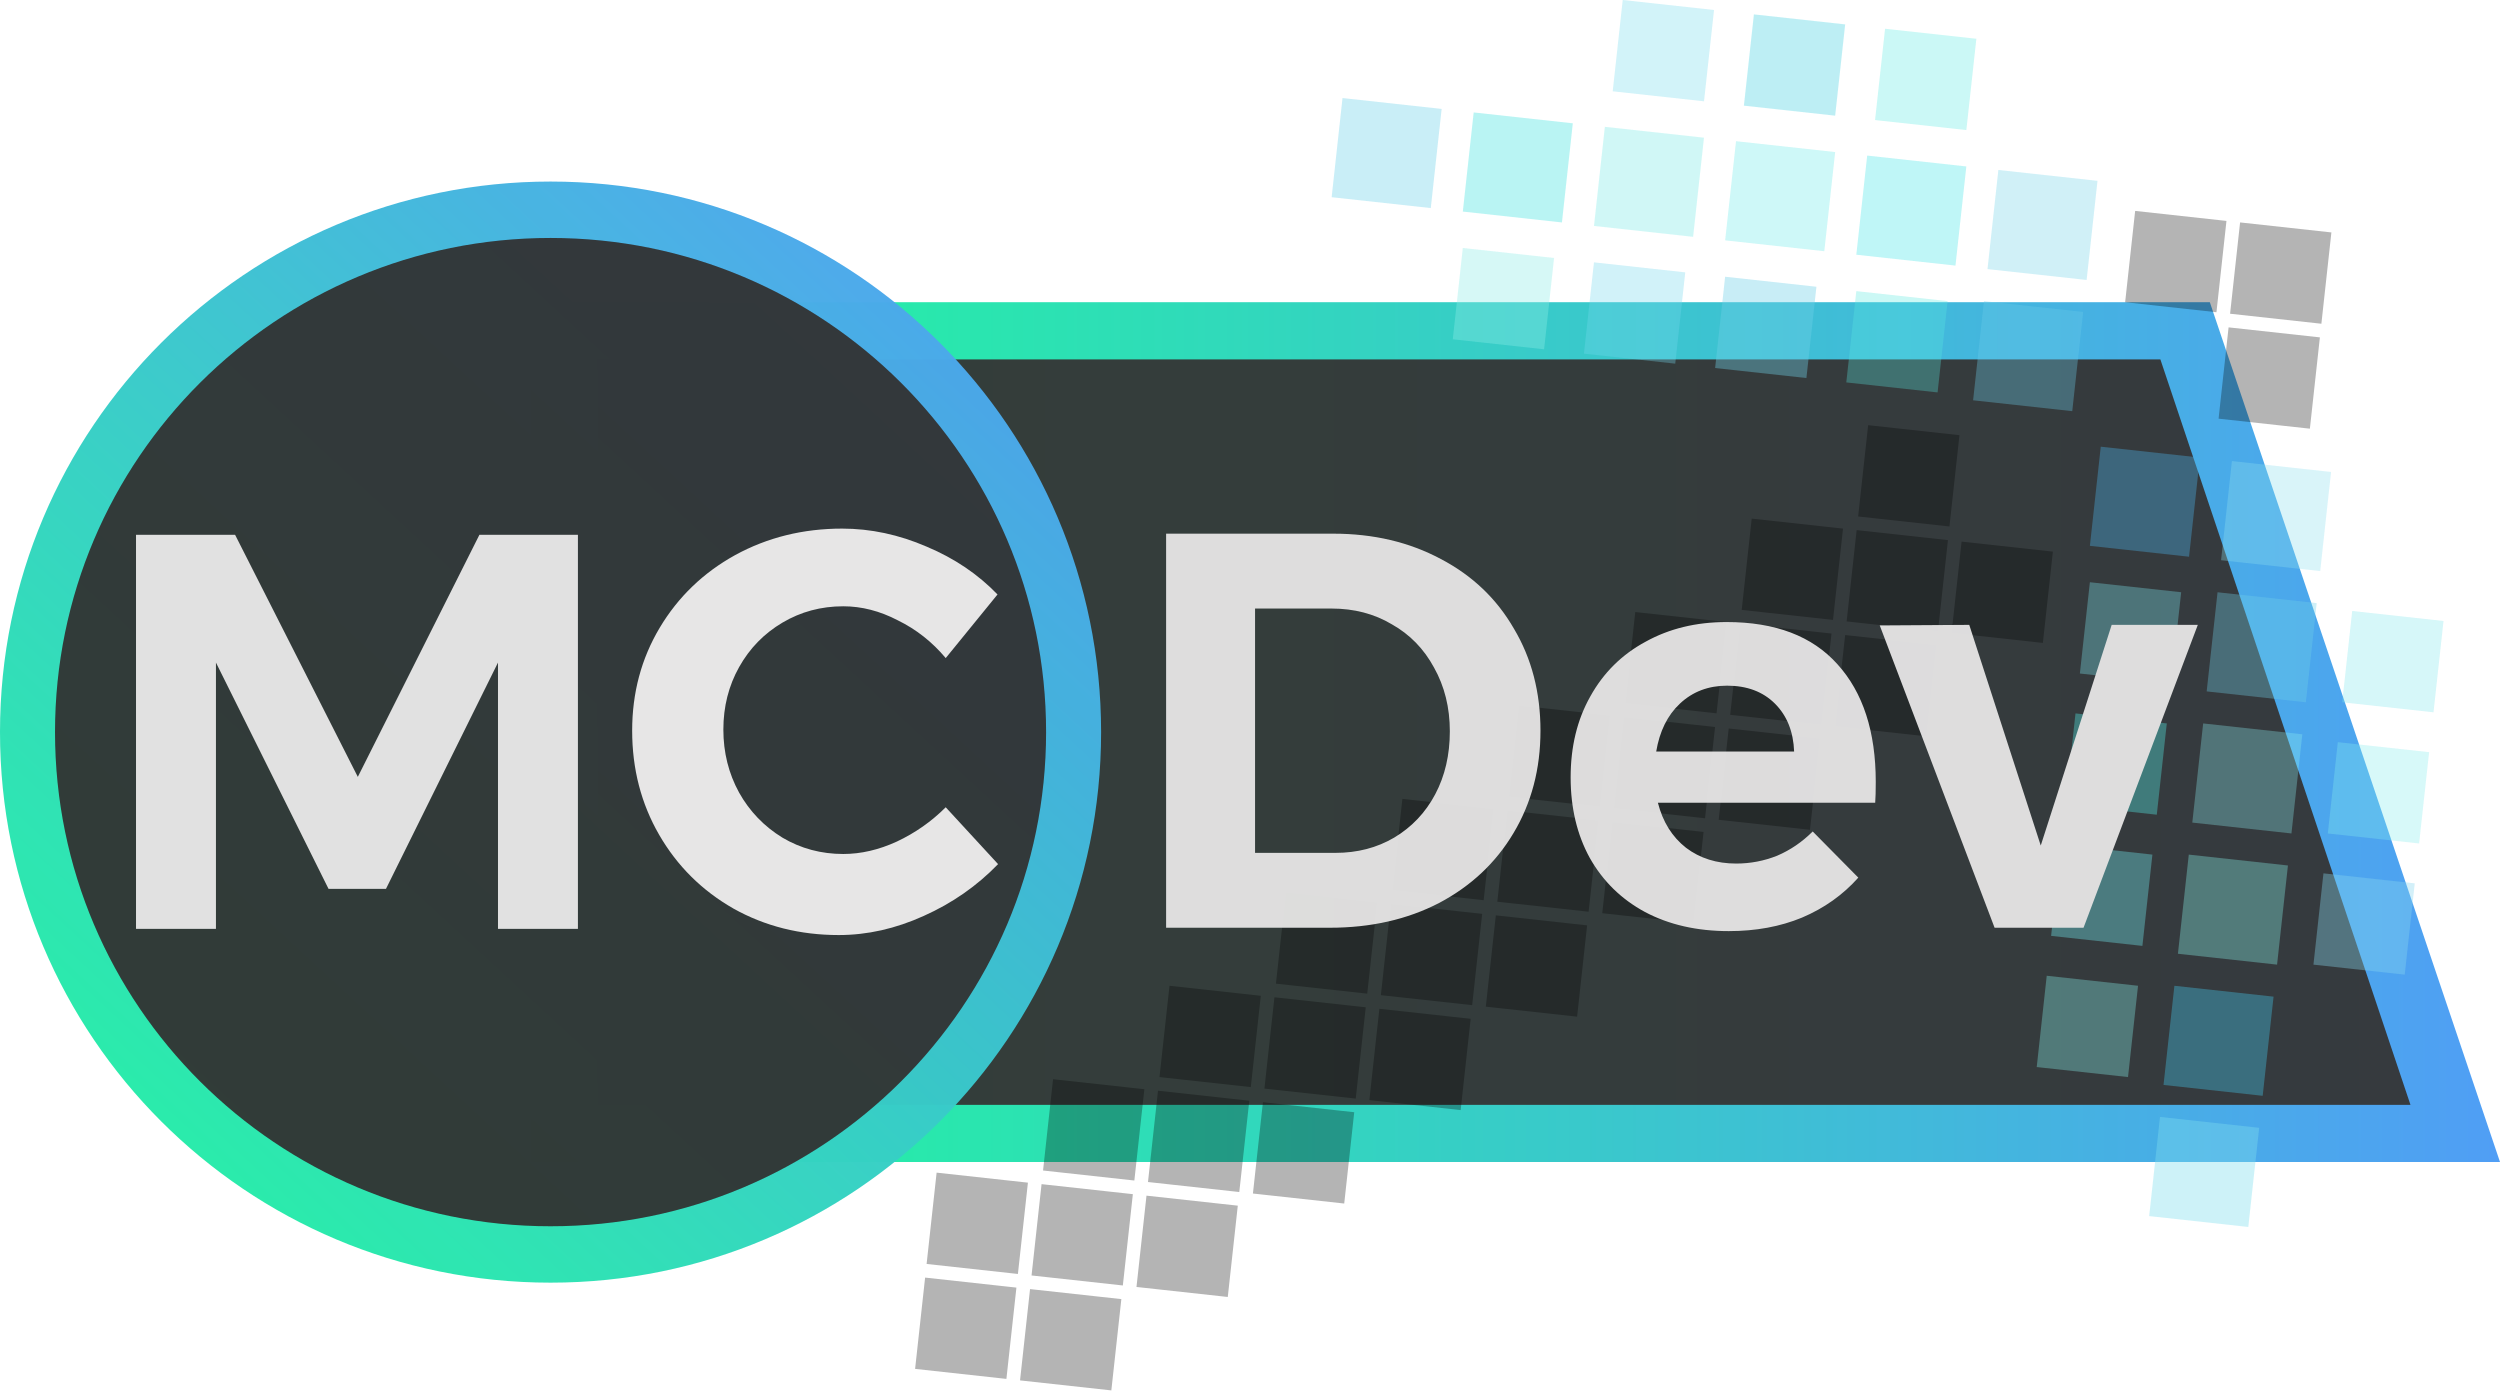
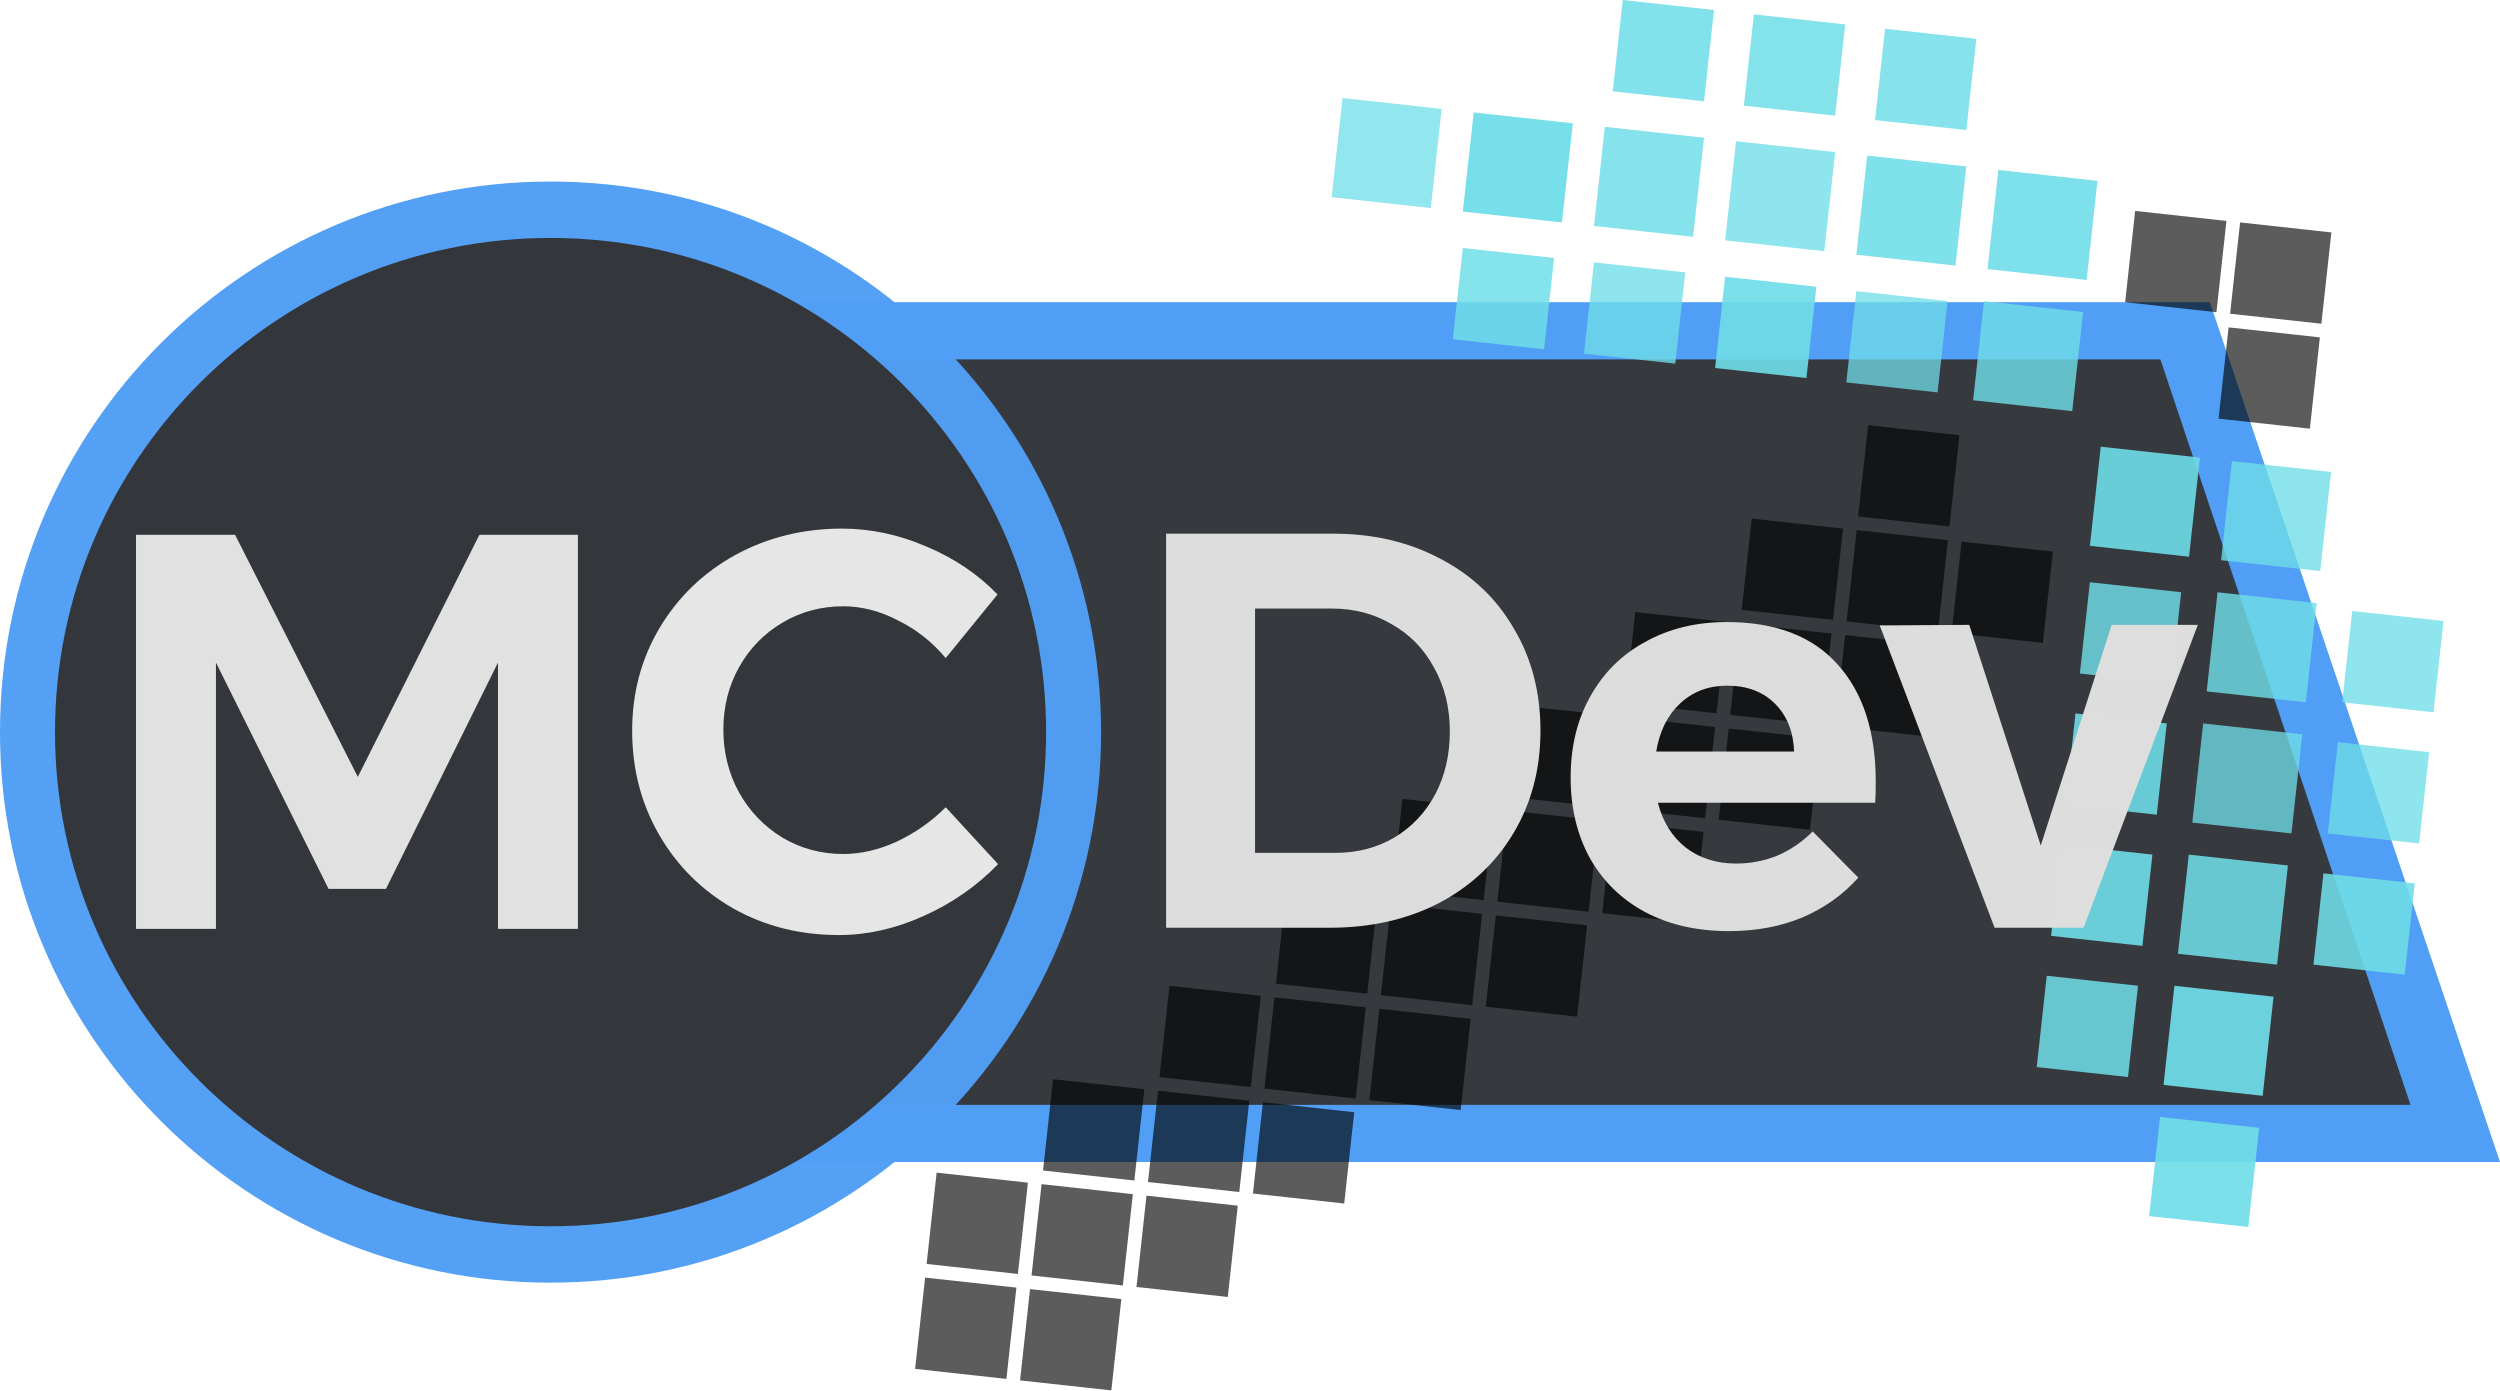
- <svg xmlns="http://www.w3.org/2000/svg" xmlns:xlink="http://www.w3.org/1999/xlink" width="227.373" height="126.456" viewBox="0 0 213.162 118.552">
+ <svg xmlns="http://www.w3.org/2000/svg" width="227.373" height="126.456" viewBox="0 0 213.162 118.552">
  <defs>
-     <clipPath id="d">
+     <clipPath id="a">
      <circle cx="70" cy="70" r="46.943" fill="#13f102" stroke-width=".922" transform="rotate(47.693)" opacity=".996" stroke-linecap="square" />
    </clipPath>
-     <linearGradient id="b" x1="68.345" x2="230.22" y1="70" y2="70" xlink:href="#a" gradientUnits="userSpaceOnUse" gradientTransform="matrix(1.037 0 0 1 -2.533 0)" />
-     <linearGradient id="a" x1="598.44" x2="535.22" y1="560.7" y2="601.17" gradientTransform="matrix(1.473 0 0 2.216 -235.17 -536.78)" gradientUnits="userSpaceOnUse">
-       <stop offset="0" stop-color="#1ffa9b" opacity=".969" />
-       <stop offset="1" stop-color="#509ef5" opacity=".989" />
-     </linearGradient>
-     <linearGradient id="c" x1="-67.017" x2="56.732" y1="97.486" y2="98.334" xlink:href="#a" gradientUnits="userSpaceOnUse" gradientTransform="matrix(1.037 0 0 1 -2.533 0)" />
  </defs>
-   <path fill="url(#b)" d="M 68.345,33.345 H 211.478 l 24.742,73.311 H 68.345 Z" opacity=".998" transform="translate(-23.057 -7.577)" />
+   <path fill="#509ef5" d="M 68.345,33.345 H 211.478 l 24.742,73.311 H 68.345 Z" opacity=".998" transform="translate(-23.057 -7.577)" />
  <path fill="#353434" fill-opacity=".969" d="M 74.02,38.22 H 207.261 l 21.324,63.561 H 74.02 Z" opacity=".965" transform="translate(-23.057 -7.577)" />
-   <path fill="url(#c)" d="M -75.375,96.598 -2.294,30.5 65.473,105.165 -7.369,171.174 Z" transform="rotate(-47.693 -20.1 22.293)" clip-path="url(#d)" opacity=".978" />
+   <path fill="#509ef5" d="M -75.375,96.598 -2.294,30.5 65.473,105.165 -7.369,171.174 Z" transform="rotate(-47.693 -20.1 22.293)" clip-path="url(#a)" opacity=".978" />
  <ellipse cx="70" cy="70" fill="#313030" fill-opacity=".968" rx="42.252" ry="42.134" opacity=".967" transform="translate(-23.057 -7.577)" />
-   <g opacity=".464">
-     <path fill="#59e7de" fill-opacity=".863" d="M152.735 -100.373H160.565V-92.542H152.735z" opacity=".786" transform="rotate(6.257 -989.772 12.93)" />
-     <path fill="#68e8e7" fill-opacity=".863" d="M141.147 -111.962H149.651V-103.457H141.147z" opacity=".817" transform="rotate(6.257 -989.772 12.93)" />
-     <path fill="#7be2eb" fill-opacity=".863" d="M175.237 -77.87H183.068V-70.039H175.237z" opacity=".86" transform="rotate(6.257 -989.772 12.93)" />
-     <path fill="#8beeef" fill-opacity=".863" d="M186.151 -66.955H194.656V-58.45H186.151z" opacity=".811" transform="rotate(6.257 -989.772 12.93)" />
-     <path fill="#7aeae6" fill-opacity=".863" d="M129.895 -111.962H138.4V-103.457H129.895z" opacity=".87" transform="rotate(6.257 -989.772 12.93)" />
-     <path fill="#4fe4e2" fill-opacity=".863" d="M118.644 -111.962H127.148V-103.457H118.644z" opacity=".991" transform="rotate(6.257 -989.772 12.93)" />
-     <path fill="#83ebe5" fill-opacity=".863" d="M186.151 -55.703H194.656V-47.198H186.151z" opacity=".908" transform="rotate(6.257 -989.772 12.93)" />
-     <path fill="#43c3e3" fill-opacity=".863" d="M186.151 -44.451H194.656V-35.947H186.151z" opacity=".97" transform="rotate(6.257 -989.772 12.93)" />
-     <path fill="#6bcce9" fill-opacity=".863" d="M163.649 -100.71H172.153V-92.205H163.649z" opacity=".848" transform="rotate(6.257 -989.772 12.93)" />
-     <path fill="#4aafe3" fill-opacity=".863" d="M174.9 -89.458H183.405V-80.954H174.9z" opacity=".944" transform="rotate(6.257 -989.772 12.93)" />
-     <path fill="#53e5e7" fill-opacity=".863" d="M152.398 -111.962H160.902V-103.457H152.398z" opacity=".933" transform="rotate(6.257 -989.772 12.93)" />
-     <path fill="#72d0e8" fill-opacity=".863" d="M186.151 -78.206H194.656V-69.702H186.151z" opacity=".85" transform="rotate(6.257 -989.772 12.93)" />
-     <path fill="#49d3e3" fill-opacity=".863" d="M141.483 -122.877H149.314V-115.045H141.483z" opacity=".898" transform="rotate(6.257 -989.772 12.93)" />
-     <path fill="#83dded" fill-opacity=".863" d="M130.232 -122.877H138.063V-115.045H130.232z" opacity=".907" transform="rotate(6.257 -989.772 12.93)" />
-     <path fill="#6dcfe7" fill-opacity=".863" d="M141.483 -100.373H149.314V-92.542H141.483z" opacity=".952" transform="rotate(6.257 -989.772 12.93)" />
-     <path fill="#74d6ec" fill-opacity=".863" d="M130.232 -100.373H138.063V-92.542H130.232z" opacity=".828" transform="rotate(6.257 -989.772 12.93)" />
-     <path fill="#55e9e3" fill-opacity=".863" d="M175.237 -66.618H183.068V-58.787H175.237z" opacity=".925" transform="rotate(6.257 -989.772 12.93)" />
-     <path fill="#6ee5ea" fill-opacity=".863" d="M175.237 -55.366H183.068V-47.535H175.237z" opacity=".951" transform="rotate(6.257 -989.772 12.93)" />
-     <path fill="#87d5ec" fill-opacity=".863" d="M197.739 -55.366H205.57V-47.535H197.739z" opacity=".926" transform="rotate(6.257 -989.772 12.93)" />
-     <path fill="#85ebec" fill-opacity=".863" d="M197.739 -66.618H205.57V-58.787H197.739z" opacity=".814" transform="rotate(6.257 -989.772 12.93)" />
-     <path fill="#83d8eb" fill-opacity=".863" d="M163.649 -111.962H172.153V-103.457H163.649z" opacity=".946" transform="rotate(6.257 -989.772 12.93)" />
-     <path fill="#8ddeee" fill-opacity=".863" d="M186.151 -89.458H194.656V-80.954H186.151z" opacity=".829" transform="rotate(6.257 -989.772 12.93)" />
-     <path fill="#81e5eb" fill-opacity=".863" d="M197.739 -77.87H205.57V-70.039H197.739z" opacity=".827" transform="rotate(6.257 -989.772 12.93)" />
-     <path fill="#6bebe3" fill-opacity=".863" d="M152.735 -122.877H160.565V-115.045H152.735z" opacity=".886" transform="rotate(6.257 -989.772 12.93)" />
-     <path fill="#55c9e5" fill-opacity=".863" d="M107.393 -111.962H115.897V-103.457H107.393z" opacity=".796" transform="rotate(6.257 -989.772 12.93)" />
-     <path fill="#8dece7" fill-opacity=".863" d="M118.981 -100.373H126.812V-92.542H118.981z" opacity=".887" transform="rotate(6.257 -989.772 12.93)" />
-     <path fill="#7edeed" fill-opacity=".863" d="M186.151 -33.2H194.656V-24.695H186.151z" opacity=".954" transform="rotate(6.257 -989.772 12.93)" />
-     <path fill="#82eae4" fill-opacity=".863" d="M175.237 -44.115H183.068V-36.284H175.237z" opacity=".9" transform="rotate(6.257 -989.772 12.93)" />
-     <path fill="#000000" fill-opacity=".648" d="M163.986-80.12H171.817V-72.289H163.986zM154.985-80.12H162.816V-72.289H154.985zM154.985-71.119H162.816V-63.288H154.985zM145.984-71.119H153.815V-63.288H145.984zM145.984-62.117H153.815V-54.286H145.984zM136.983-62.117H144.814V-54.286H136.983zM175.624-109.762H183.455V-101.93H175.624zM184.625-100.76H192.456V-92.929H184.625zM184.625-109.762H192.456V-101.93H184.625zM154.985-89.121H162.816V-81.29H154.985zM145.984-80.12H153.815V-72.289H145.984zM136.983-71.119H144.814V-63.288H136.983zM127.982-62.117H135.813V-54.286H127.982zM136.983-53.116H144.814V-45.285H136.983zM127.982-53.116H135.813V-45.285H127.982zM118.981-53.116H126.812V-45.285H118.981zM127.982-44.115H135.813V-36.283H127.982zM118.981-44.115H126.812V-36.283H118.981zM109.98-44.115H117.811V-36.283H109.98zM118.981-35.113H126.812V-27.282H118.981zM109.98-35.113H117.811V-27.282H109.98zM100.979-35.113H108.81V-27.282H100.979zM109.98-26.112H117.811V-18.281H109.98zM100.979-26.112H108.81V-18.281H100.979zM91.978-26.112H99.809V-18.281H91.978zM100.979-17.111H108.81V-9.279H100.979zM91.978-17.111H99.809V-9.279H91.978zM82.977-17.111H90.808V-9.279H82.977zM91.978-8.109H99.809V-.278H91.978zM82.977-8.109H90.808V-.278H82.977z" opacity=".987" transform="rotate(6.257 -989.772 12.93)" />
-   </g>
+   <path fill="#6fdde8" fill-opacity=".953" d="M152.735 -100.373H160.565V-92.542H152.735z" opacity=".786" transform="rotate(6.257 -989.772 12.93)" />
+   <path fill="#6fdde8" fill-opacity=".953" d="M141.147 -111.962H149.651V-103.457H141.147z" opacity=".817" transform="rotate(6.257 -989.772 12.93)" />
+   <path fill="#6fdde8" fill-opacity=".953" d="M175.237 -77.87H183.068V-70.039H175.237z" opacity=".86" transform="rotate(6.257 -989.772 12.93)" />
+   <path fill="#6fdde8" fill-opacity=".953" d="M186.151 -66.955H194.656V-58.45H186.151z" opacity=".811" transform="rotate(6.257 -989.772 12.93)" />
+   <path fill="#6fdde8" fill-opacity=".953" d="M129.895 -111.962H138.4V-103.457H129.895z" opacity=".87" transform="rotate(6.257 -989.772 12.93)" />
+   <path fill="#6fdde8" fill-opacity=".953" d="M118.644 -111.962H127.148V-103.457H118.644z" opacity=".991" transform="rotate(6.257 -989.772 12.93)" />
+   <path fill="#6fdde8" fill-opacity=".953" d="M186.151 -55.703H194.656V-47.198H186.151z" opacity=".908" transform="rotate(6.257 -989.772 12.93)" />
+   <path fill="#6fdde8" fill-opacity=".953" d="M186.151 -44.451H194.656V-35.947H186.151z" opacity=".97" transform="rotate(6.257 -989.772 12.93)" />
+   <path fill="#6fdde8" fill-opacity=".953" d="M163.649 -100.71H172.153V-92.205H163.649z" opacity=".848" transform="rotate(6.257 -989.772 12.93)" />
+   <path fill="#6fdde8" fill-opacity=".953" d="M174.9 -89.458H183.405V-80.954H174.9z" opacity=".944" transform="rotate(6.257 -989.772 12.93)" />
+   <path fill="#6fdde8" fill-opacity=".953" d="M152.398 -111.962H160.902V-103.457H152.398z" opacity=".933" transform="rotate(6.257 -989.772 12.93)" />
+   <path fill="#6fdde8" fill-opacity=".953" d="M186.151 -78.206H194.656V-69.702H186.151z" opacity=".85" transform="rotate(6.257 -989.772 12.93)" />
+   <path fill="#6fdde8" fill-opacity=".953" d="M141.483 -122.877H149.314V-115.045H141.483z" opacity=".898" transform="rotate(6.257 -989.772 12.93)" />
+   <path fill="#6fdde8" fill-opacity=".953" d="M130.232 -122.877H138.063V-115.045H130.232z" opacity=".907" transform="rotate(6.257 -989.772 12.93)" />
+   <path fill="#6fdde8" fill-opacity=".953" d="M141.483 -100.373H149.314V-92.542H141.483z" opacity=".952" transform="rotate(6.257 -989.772 12.93)" />
+   <path fill="#6fdde8" fill-opacity=".953" d="M130.232 -100.373H138.063V-92.542H130.232z" opacity=".828" transform="rotate(6.257 -989.772 12.93)" />
+   <path fill="#6fdde8" fill-opacity=".953" d="M175.237 -66.618H183.068V-58.787H175.237z" opacity=".925" transform="rotate(6.257 -989.772 12.93)" />
+   <path fill="#6fdde8" fill-opacity=".953" d="M175.237 -55.366H183.068V-47.535H175.237z" opacity=".951" transform="rotate(6.257 -989.772 12.93)" />
+   <path fill="#6fdde8" fill-opacity=".953" d="M197.739 -55.366H205.57V-47.535H197.739z" opacity=".926" transform="rotate(6.257 -989.772 12.93)" />
+   <path fill="#6fdde8" fill-opacity=".953" d="M197.739 -66.618H205.57V-58.787H197.739z" opacity=".814" transform="rotate(6.257 -989.772 12.93)" />
+   <path fill="#6fdde8" fill-opacity=".953" d="M163.649 -111.962H172.153V-103.457H163.649z" opacity=".946" transform="rotate(6.257 -989.772 12.93)" />
+   <path fill="#6fdde8" fill-opacity=".953" d="M186.151 -89.458H194.656V-80.954H186.151z" opacity=".829" transform="rotate(6.257 -989.772 12.93)" />
+   <path fill="#6fdde8" fill-opacity=".953" d="M197.739 -77.87H205.57V-70.039H197.739z" opacity=".827" transform="rotate(6.257 -989.772 12.93)" />
+   <path fill="#6fdde8" fill-opacity=".953" d="M152.735 -122.877H160.565V-115.045H152.735z" opacity=".886" transform="rotate(6.257 -989.772 12.93)" />
+   <path fill="#6fdde8" fill-opacity=".953" d="M107.393 -111.962H115.897V-103.457H107.393z" opacity=".796" transform="rotate(6.257 -989.772 12.93)" />
+   <path fill="#6fdde8" fill-opacity=".953" d="M118.981 -100.373H126.812V-92.542H118.981z" opacity=".887" transform="rotate(6.257 -989.772 12.93)" />
+   <path fill="#6fdde8" fill-opacity=".953" d="M186.151 -33.2H194.656V-24.695H186.151z" opacity=".954" transform="rotate(6.257 -989.772 12.93)" />
+   <path fill="#6fdde8" fill-opacity=".953" d="M175.237 -44.115H183.068V-36.284H175.237z" opacity=".9" transform="rotate(6.257 -989.772 12.93)" />
+   <path fill="#000000" fill-opacity=".648" d="M163.986-80.12H171.817V-72.289H163.986zM154.985-80.12H162.816V-72.289H154.985zM154.985-71.119H162.816V-63.288H154.985zM145.984-71.119H153.815V-63.288H145.984zM145.984-62.117H153.815V-54.286H145.984zM136.983-62.117H144.814V-54.286H136.983zM175.624-109.762H183.455V-101.93H175.624zM184.625-100.76H192.456V-92.929H184.625zM184.625-109.762H192.456V-101.93H184.625zM154.985-89.121H162.816V-81.29H154.985zM145.984-80.12H153.815V-72.289H145.984zM136.983-71.119H144.814V-63.288H136.983zM127.982-62.117H135.813V-54.286H127.982zM136.983-53.116H144.814V-45.285H136.983zM127.982-53.116H135.813V-45.285H127.982zM118.981-53.116H126.812V-45.285H118.981zM127.982-44.115H135.813V-36.283H127.982zM118.981-44.115H126.812V-36.283H118.981zM109.98-44.115H117.811V-36.283H109.98zM118.981-35.113H126.812V-27.282H118.981zM109.98-35.113H117.811V-27.282H109.98zM100.979-35.113H108.81V-27.282H100.979zM109.98-26.112H117.811V-18.281H109.98zM100.979-26.112H108.81V-18.281H100.979zM91.978-26.112H99.809V-18.281H91.978zM100.979-17.111H108.81V-9.279H100.979zM91.978-17.111H99.809V-9.279H91.978zM82.977-17.111H90.808V-9.279H82.977zM91.978-8.109H99.809V-.278H91.978zM82.977-8.109H90.808V-.278H82.977z" opacity=".987" transform="rotate(6.257 -989.772 12.93)" />
  <g fill="#edecec" style="line-height:125%;-inkscape-font-specification:'URW Gothic Semi-Bold'" font-weight="600" font-size="48" font-family="Montserrat" letter-spacing="-.39" word-spacing="6.87" opacity=".967" text-anchor="middle">
    <path d="m 34.654,53.176 h 8.448 l 10.464,20.64 10.368,-20.64 h 8.4 v 33.6 h -6.816 v -22.704 l -9.552,19.296 h -4.896 l -9.6,-19.296 v 22.704 h -6.816 z" style="line-height:169.6%;-inkscape-font-specification:'Montserrat Semi-Bold';text-align:center" opacity=".962" transform="translate(-23.057 -7.577)" />
    <path d="m 103.694,63.688 q -1.728,-2.064 -4.08,-3.216 -2.304,-1.2 -4.656,-1.2 -2.832,0 -5.184,1.392 -2.352,1.392 -3.696,3.792 -1.344,2.4 -1.344,5.328 0,2.928 1.344,5.376 1.344,2.4 3.696,3.84 2.352,1.392 5.184,1.392 2.256,0 4.56,-1.056 2.352,-1.104 4.176,-2.928 l 4.464,4.848 q -2.688,2.784 -6.336,4.416 -3.6,1.632 -7.248,1.632 -4.944,0 -8.976,-2.256 -4.032,-2.304 -6.336,-6.288 -2.304,-3.984 -2.304,-8.88 0,-4.848 2.352,-8.784 2.352,-3.936 6.432,-6.192 4.128,-2.256 9.12,-2.256 3.648,0 7.2,1.536 3.552,1.488 6.048,4.08 z" style="line-height:169.6%;-inkscape-font-specification:'Montserrat Semi-Bold';text-align:center" opacity=".996" transform="translate(-23.057 -7.577)" />
  </g>
  <path fill="#e0dfdf" d="M136.741 53.08q5.136 0 9.168 2.16 4.032 2.112 6.24 5.952 2.256 3.792 2.256 8.688 0 4.896-2.304 8.736-2.256 3.792-6.336 5.952-4.08 2.112-9.312 2.112h-13.968v-33.6zm.192 27.216q2.784 0 4.992-1.296 2.256-1.344 3.504-3.696 1.248-2.352 1.248-5.376 0-3.024-1.344-5.424-1.296-2.4-3.6-3.696-2.256-1.344-5.136-1.344h-6.528v20.832zM170.273 60.616q6.24 0 9.456 3.6 3.264 3.6 3.264 10.032 0 1.152-.048 1.776h-18.528q.624 2.448 2.4 3.84 1.776 1.344 4.272 1.344 1.824 0 3.504-.672 1.68-.72 3.024-2.064l3.888 3.936q-1.968 2.208-4.8 3.408-2.784 1.152-6.24 1.152-4.08 0-7.152-1.632-3.024-1.632-4.704-4.608-1.632-2.976-1.632-6.864 0-3.936 1.68-6.912 1.68-3.024 4.704-4.656 3.024-1.68 6.912-1.68zm5.76 11.04q-.096-2.544-1.632-4.08-1.536-1.536-4.08-1.536-2.4 0-4.032 1.536-1.584 1.488-2.016 4.08zM183.333 60.904l7.632-.048 6.096 18.816 6.048-18.816h7.344l-9.744 25.824h-7.584z" style="line-height:1000%;-inkscape-font-specification:'Montserrat Semi-Bold'" opacity=".986" transform="translate(-23.057 -7.577)" font-size="48" font-family="Montserrat" letter-spacing="0" word-spacing="0" font-weight="600" />
</svg>
